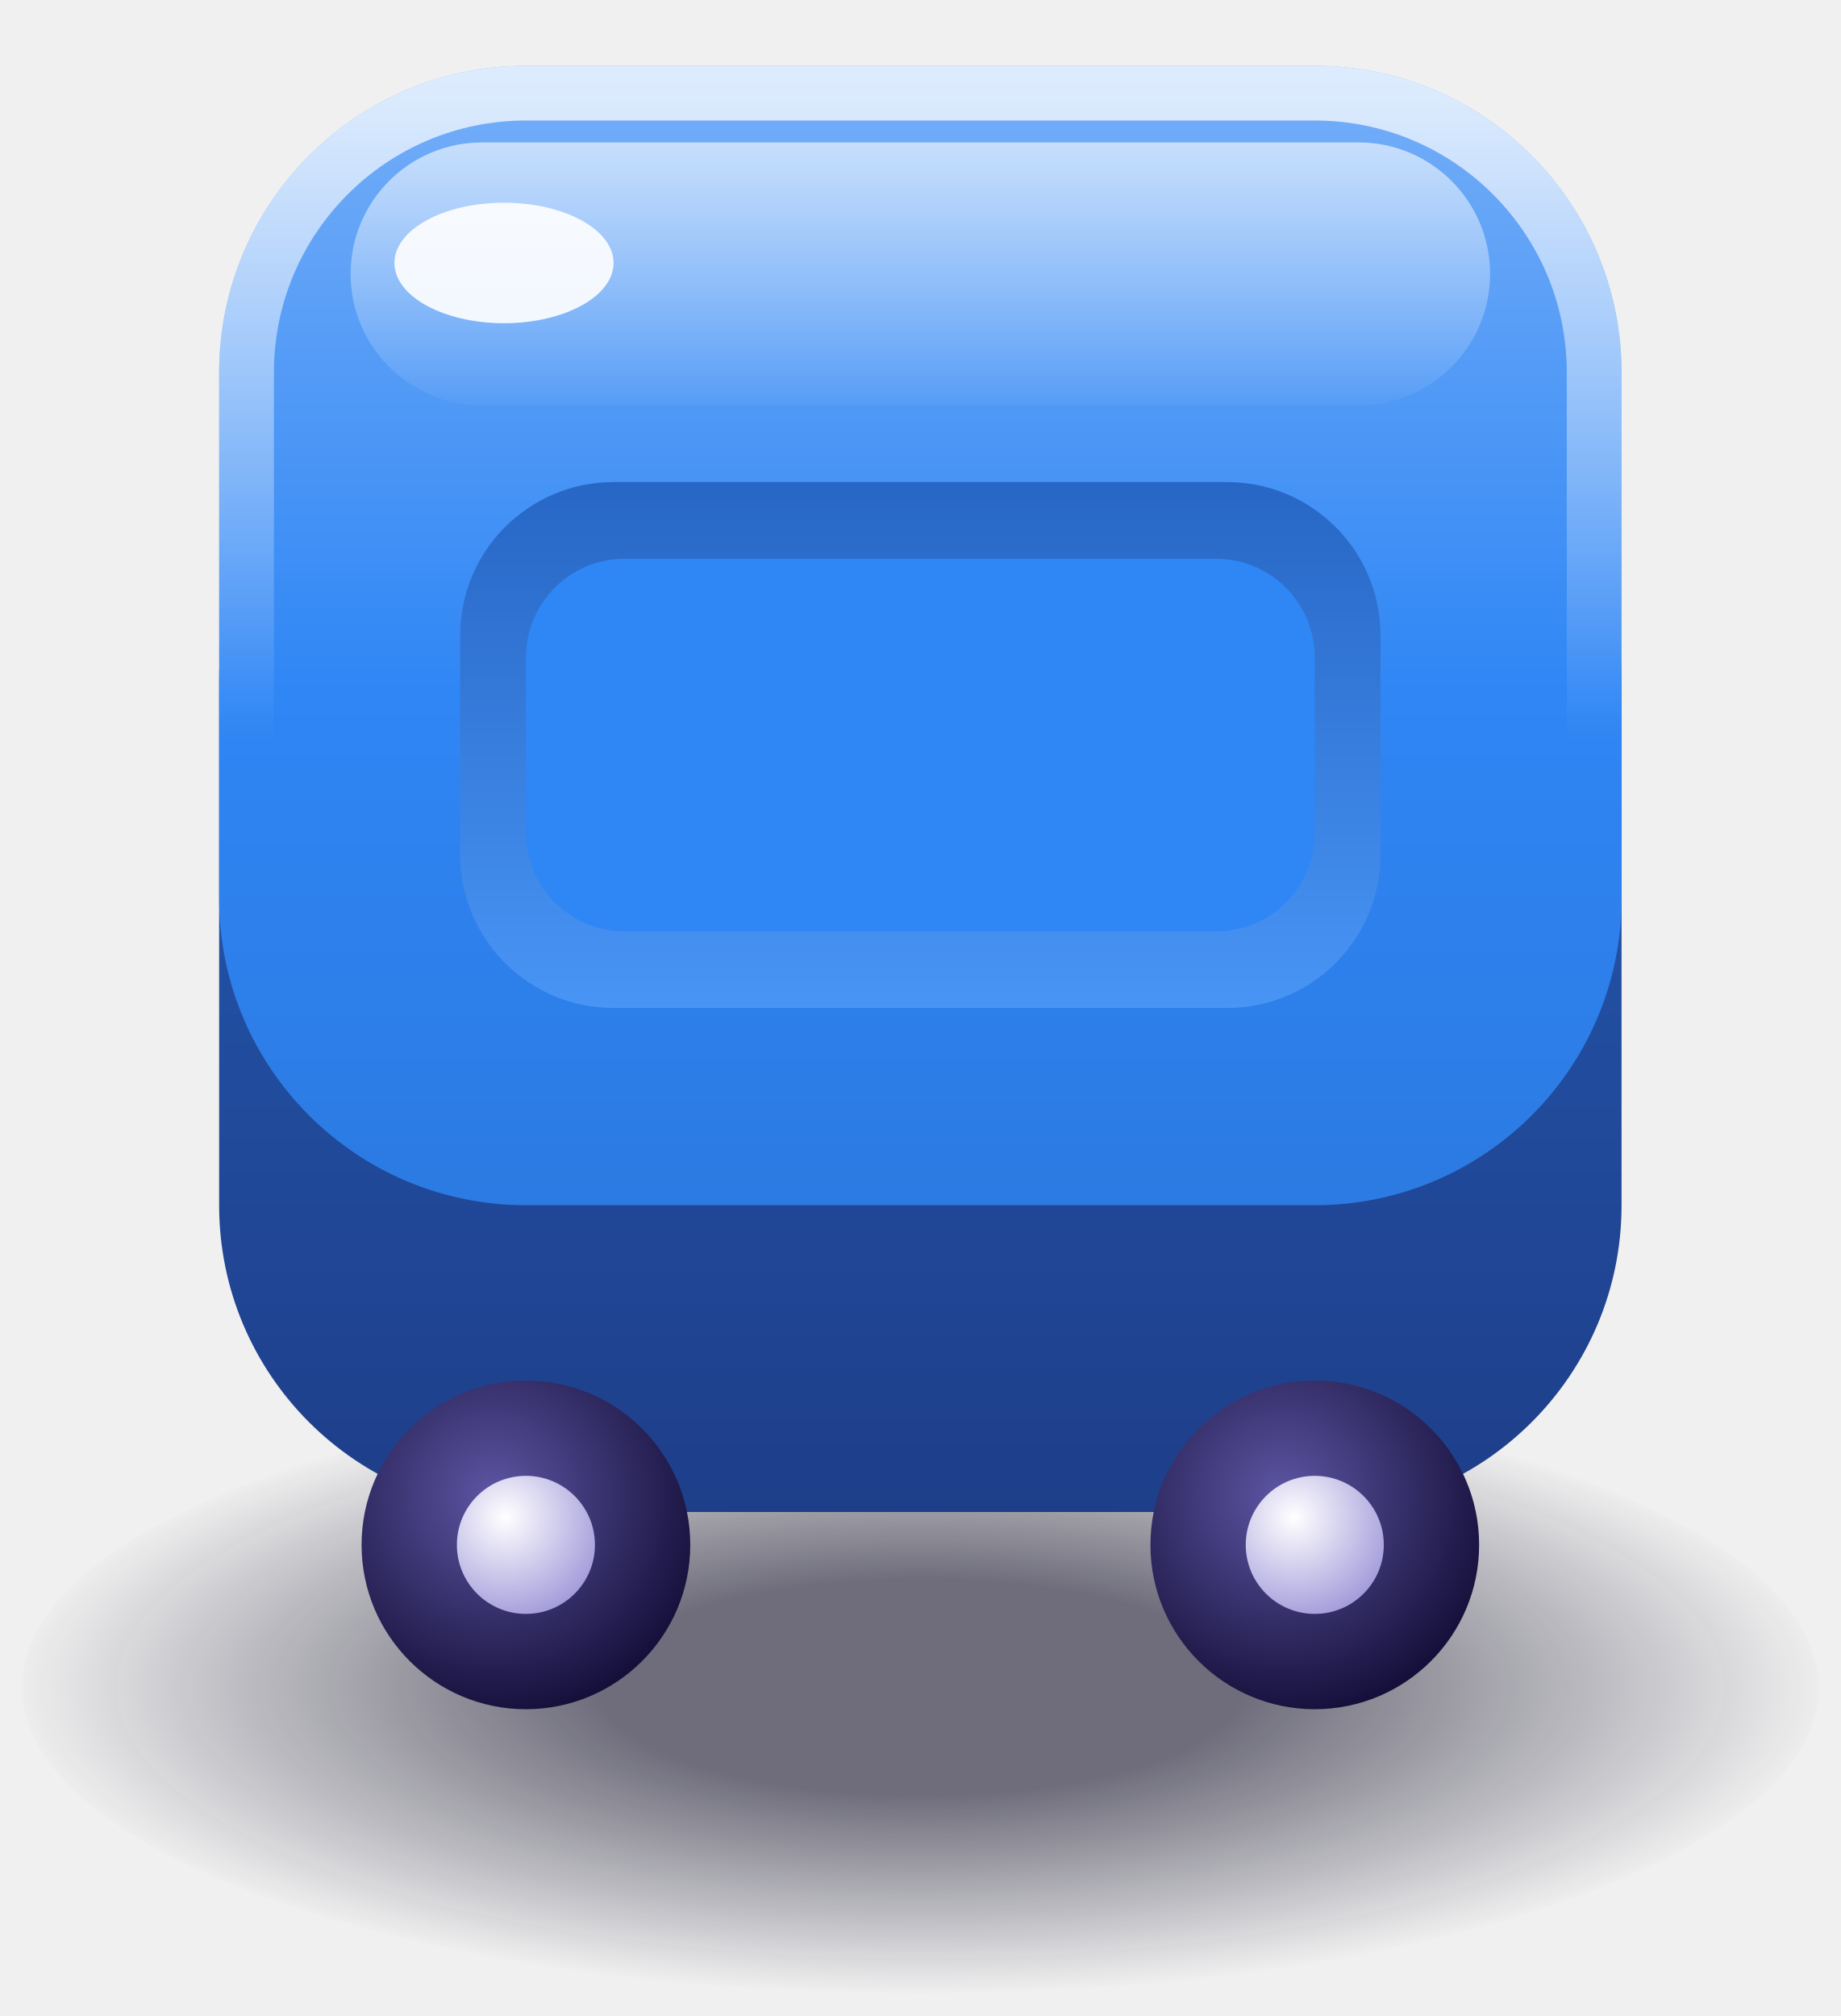
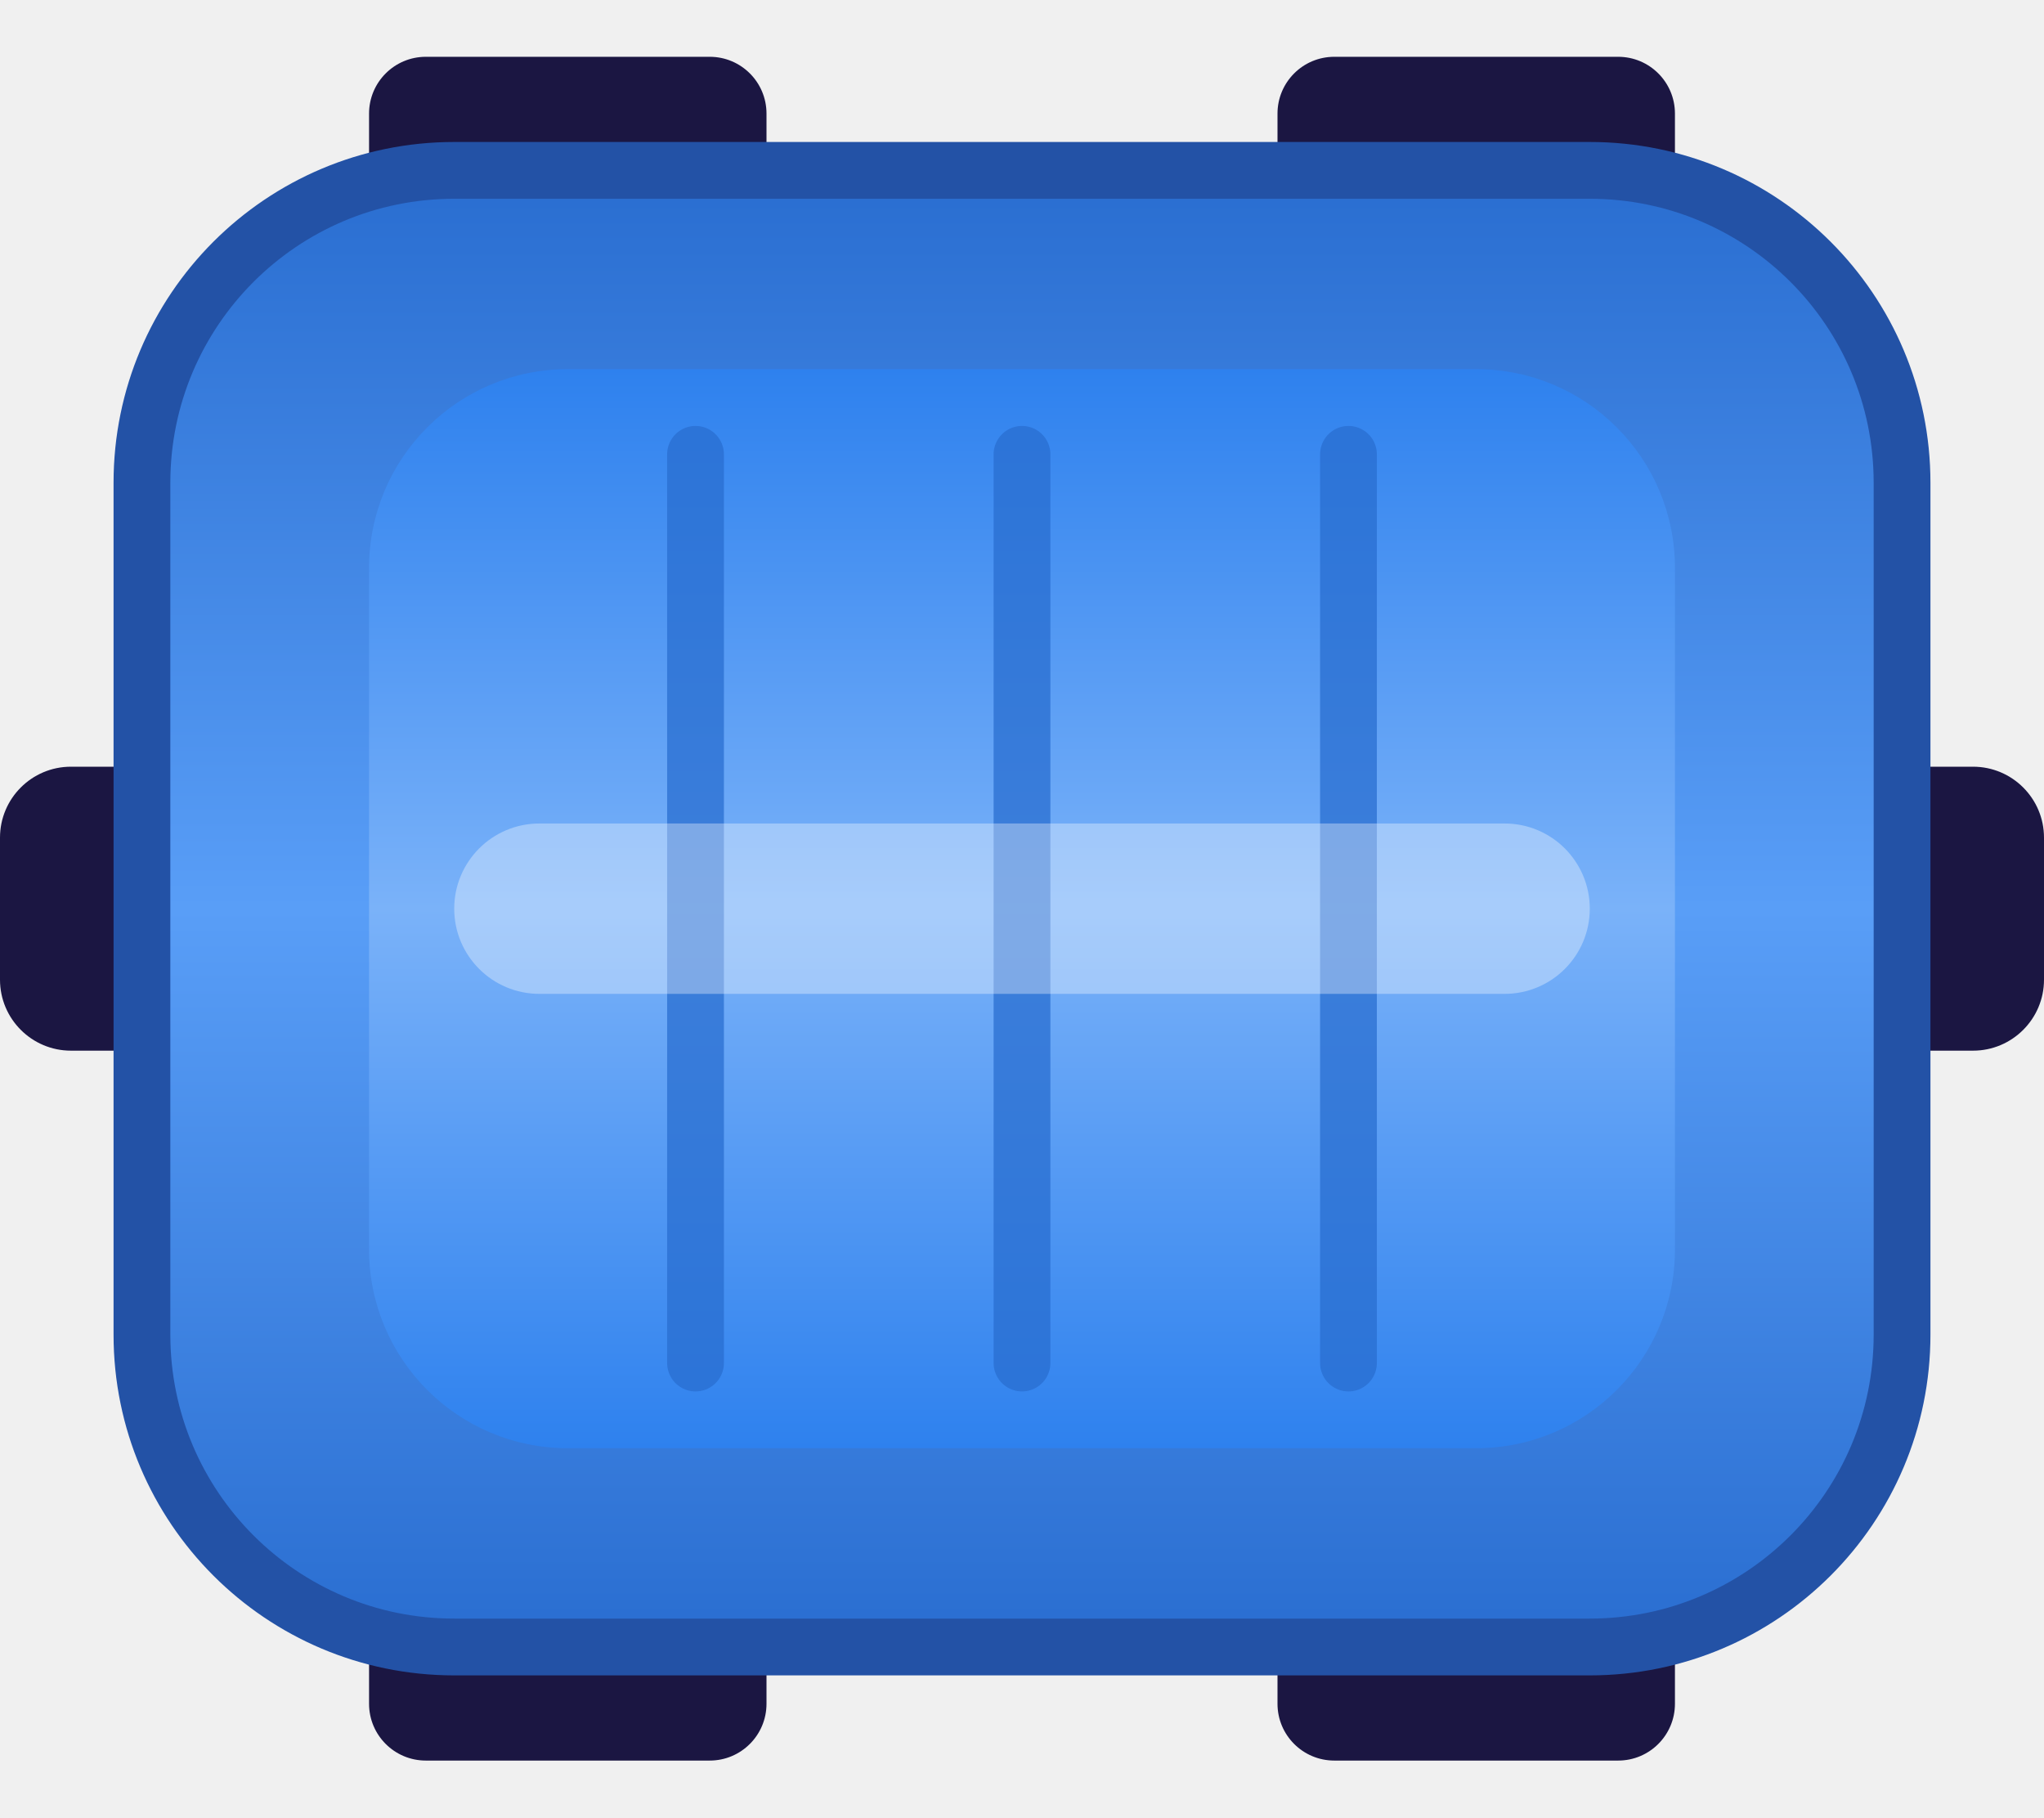
- <svg xmlns="http://www.w3.org/2000/svg" width="168" height="184" viewBox="0 0 168 184">
+ <svg xmlns="http://www.w3.org/2000/svg" width="144" height="128" viewBox="0 0 144 128">
  <defs>
-     <linearGradient id="top" x1="0" y1="0" x2="0" y2="1">
-       <stop offset="0" stop-color="#76aff8" />
-       <stop offset="0.55" stop-color="#2f86f5" />
-       <stop offset="1" stop-color="#2c7ae2" />
+     <linearGradient id="roof" gradientUnits="userSpaceOnUse" x1="0" y1="12" x2="0" y2="116">
+       <stop offset="0" stop-color="#296dd0" stop-opacity="1" />
+       <stop offset="0.5" stop-color="#599ef7" stop-opacity="1" />
+       <stop offset="1" stop-color="#296dd0" stop-opacity="1" />
    </linearGradient>
-     <linearGradient id="side" x1="0" y1="0" x2="0" y2="1">
-       <stop offset="0" stop-color="#2661bd" />
-       <stop offset="1" stop-color="#1e3e89" />
+     <linearGradient id="panel" gradientUnits="userSpaceOnUse" x1="0" y1="26" x2="0" y2="102">
+       <stop offset="0" stop-color="#2e81ee" stop-opacity="1" />
+       <stop offset="0.5" stop-color="#7ab2f9" stop-opacity="1" />
+       <stop offset="1" stop-color="#2e81ee" stop-opacity="1" />
    </linearGradient>
-     <linearGradient id="panel" x1="0" y1="0" x2="0" y2="1">
-       <stop offset="0" stop-color="#2766c4" />
-       <stop offset="1" stop-color="#4895f6" />
-     </linearGradient>
-     <linearGradient id="rim" x1="0" y1="0" x2="0" y2="1">
-       <stop offset="0" stop-color="#ffffff" stop-opacity="0.75" />
-       <stop offset="0.6" stop-color="#ffffff" stop-opacity="0" />
-     </linearGradient>
-     <linearGradient id="gloss" x1="0" y1="0" x2="0" y2="1">
-       <stop offset="0" stop-color="#ffffff" stop-opacity="0.62" />
-       <stop offset="1" stop-color="#ffffff" stop-opacity="0.04" />
-     </linearGradient>
-     <radialGradient id="shadow" cx="0.5" cy="0.5" r="0.5">
-       <stop offset="0.35" stop-color="#05021c" stop-opacity="0.55" />
-       <stop offset="1" stop-color="#05021c" stop-opacity="0" />
-     </radialGradient>
-     <radialGradient id="wheel" cx="0.4" cy="0.35" r="0.7">
-       <stop offset="0" stop-color="#5d55a3" />
-       <stop offset="1" stop-color="#120d36" />
-     </radialGradient>
-     <radialGradient id="hub" cx="0.35" cy="0.3" r="0.8">
-       <stop offset="0" stop-color="#ffffff" />
-       <stop offset="1" stop-color="#9d95d8" />
-     </radialGradient>
-     <radialGradient id="dome" cx="0.35" cy="0.3" r="0.8">
-       <stop offset="0" stop-color="#8dbcfa" />
-       <stop offset="1" stop-color="#255bb4" />
-     </radialGradient>
-     <linearGradient id="glass" x1="0" y1="0" x2="1" y2="1">
-       <stop offset="0" stop-color="#d8f4ff" />
-       <stop offset="1" stop-color="#3fa9f0" />
-     </linearGradient>
-     <radialGradient id="lamp" cx="0.4" cy="0.35" r="0.7">
-       <stop offset="0" stop-color="#ffffff" />
-       <stop offset="1" stop-color="#ffcf3a" />
-     </radialGradient>
  </defs>
-   <ellipse cx="84.0" cy="154" rx="82.0" ry="28" fill="url(#shadow)" />
-   <rect x="20" y="34" width="128" height="104" rx="28" fill="url(#side)" />
-   <circle cx="48" cy="141" r="15" fill="url(#wheel)" />
-   <circle cx="48" cy="141" r="6.3" fill="url(#hub)" />
-   <circle cx="120" cy="141" r="15" fill="url(#wheel)" />
-   <circle cx="120" cy="141" r="6.3" fill="url(#hub)" />
-   <rect x="20" y="6" width="128" height="104" rx="28" fill="url(#top)" />
-   <rect x="22.5" y="8.5" width="123" height="99" rx="25.5" fill="none" stroke="url(#rim)" stroke-width="5" />
-   <rect x="42" y="44" width="84" height="48" rx="14" fill="url(#panel)" />
-   <rect x="48" y="51" width="72" height="34" rx="9" fill="#2f86f5" />
-   <rect x="32" y="13" width="104" height="24" rx="12" fill="url(#gloss)" />
-   <ellipse cx="46" cy="24" rx="10" ry="5.5" fill="#ffffff" fill-opacity="0.9" />
+   <rect x="26" y="4" width="28" height="12" rx="4" fill="#1b1642" />
+   <rect x="26" y="112" width="28" height="12" rx="4" fill="#1b1642" />
+   <rect x="90" y="4" width="28" height="12" rx="4" fill="#1b1642" />
+   <rect x="90" y="112" width="28" height="12" rx="4" fill="#1b1642" />
+   <rect x="0" y="54" width="14" height="20" rx="5" fill="#1b1642" />
+   <rect x="130" y="54" width="14" height="20" rx="5" fill="#1b1642" />
+   <rect x="10" y="12" width="124" height="104" rx="22" fill="url(#roof)" stroke="#2352a6" stroke-width="4" />
+   <rect x="26" y="26" width="92" height="76" rx="14" fill="url(#panel)" />
+   <line x1="49" y1="32" x2="49" y2="96" stroke="#296dd0" stroke-width="4" stroke-linecap="round" stroke-opacity="0.75" />
+   <line x1="72" y1="32" x2="72" y2="96" stroke="#296dd0" stroke-width="4" stroke-linecap="round" stroke-opacity="0.75" />
+   <line x1="95" y1="32" x2="95" y2="96" stroke="#296dd0" stroke-width="4" stroke-linecap="round" stroke-opacity="0.75" />
+   <rect x="32" y="58" width="80" height="12" rx="6" fill="#ffffff" fill-opacity="0.34" />
</svg>
